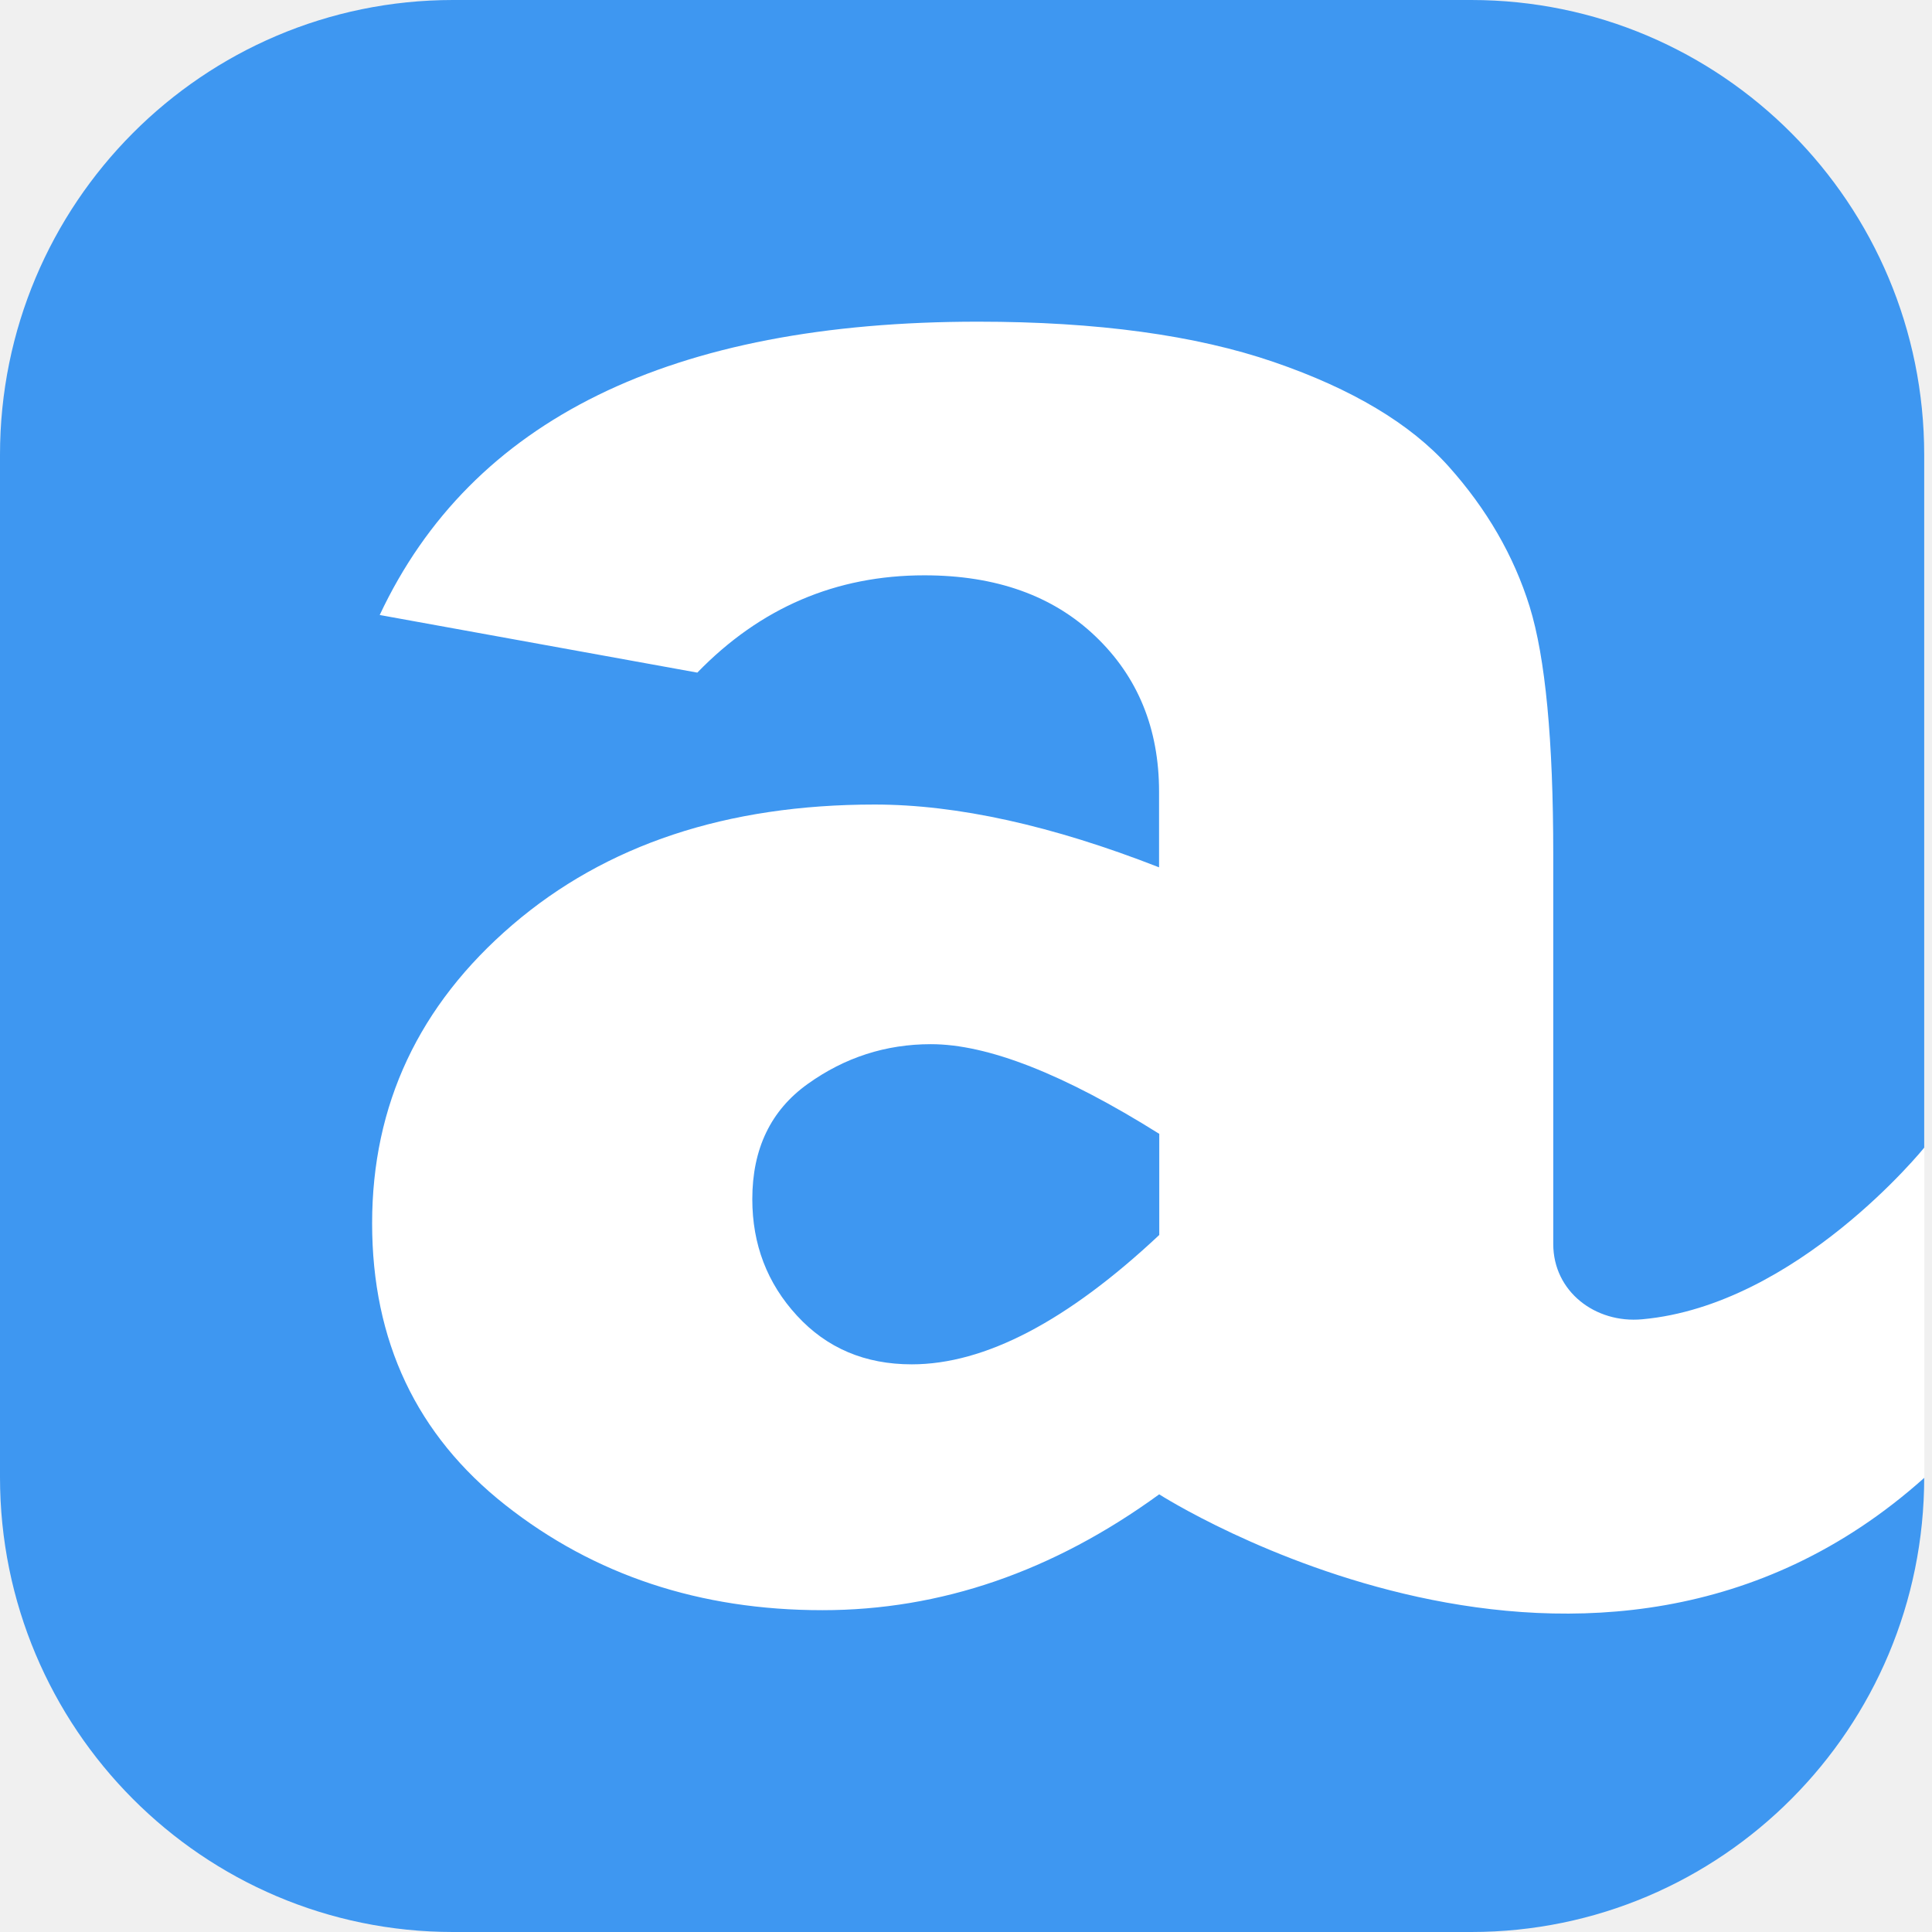
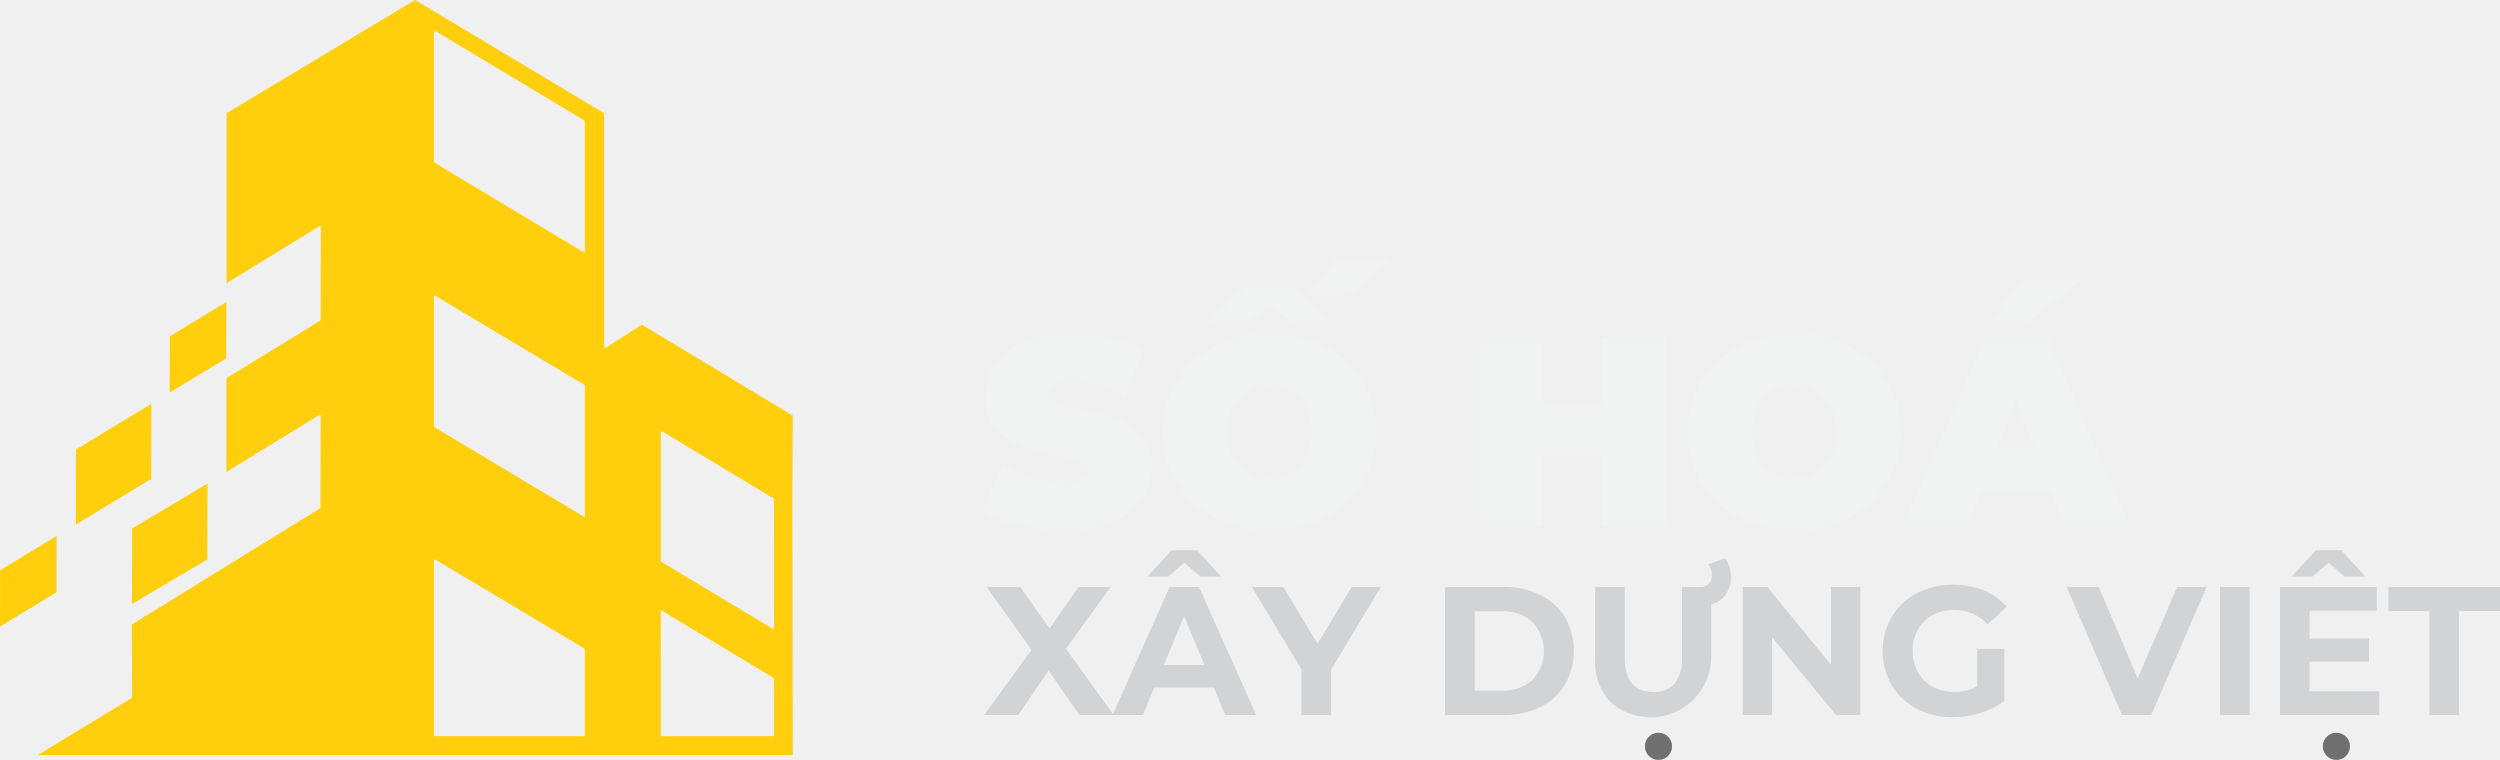
- <svg xmlns="http://www.w3.org/2000/svg" width="28" height="28" viewBox="0 0 28 28" fill="none">
-   <path d="M21.323 28H6.566C2.94 28 0 25.048 0 21.408V6.592C0 2.952 2.94 0 6.566 0H21.321C24.948 0 27.887 2.952 27.887 6.592V21.407C27.889 25.048 24.948 28 21.323 28Z" fill="#3E97F1" />
-   <path d="M27.889 16.631V21.417C23.105 25.702 16.8 21.657 16.8 21.657C15.26 22.777 13.633 23.336 11.919 23.336C10.144 23.336 8.613 22.828 7.325 21.813C6.037 20.798 5.393 19.437 5.393 17.729C5.393 16.01 6.071 14.567 7.426 13.404C8.782 12.241 10.532 11.66 12.676 11.66C13.871 11.66 15.246 11.963 16.798 12.57V11.475C16.798 10.559 16.49 9.807 15.874 9.22C15.258 8.632 14.433 8.338 13.397 8.338C12.115 8.338 11.018 8.808 10.106 9.748L5.503 8.913C6.834 6.08 9.724 4.662 14.174 4.662C15.899 4.662 17.329 4.858 18.462 5.247C19.596 5.636 20.44 6.141 20.994 6.759C21.548 7.378 21.94 8.055 22.169 8.792C22.397 9.529 22.511 10.726 22.511 12.383V18.03C22.511 18.716 23.119 19.183 23.8 19.12C26.045 18.918 27.889 16.631 27.889 16.631ZM16.8 16.432C15.419 15.566 14.316 15.133 13.491 15.133C12.838 15.133 12.243 15.325 11.708 15.708C11.171 16.091 10.903 16.649 10.903 17.379C10.903 18.034 11.118 18.598 11.55 19.067C11.982 19.538 12.536 19.773 13.214 19.773C14.274 19.773 15.469 19.148 16.801 17.898V16.432H16.8Z" fill="white" />
+ <svg xmlns="http://www.w3.org/2000/svg" width="183.604" height="55.807" viewBox="0 0 183.604 55.807">
+   <g transform="translate(-1441.193 -4854.553)">
+     <g transform="translate(1513.339 4873.597)">
+       <g transform="translate(0 5.448)">
+         <path d="M2378.306,3911.618a8.963,8.963,0,0,1-2.675-1.036l1.5-3.4a9.545,9.545,0,0,0,2.211.918,8.636,8.636,0,0,0,2.349.345,3.638,3.638,0,0,0,1.382-.187.6.6,0,0,0,.415-.562q0-.434-.543-.652a11.743,11.743,0,0,0-1.786-.473,20.206,20.206,0,0,1-2.665-.721,4.539,4.539,0,0,1-1.856-1.263,3.425,3.425,0,0,1-.79-2.379,4.1,4.1,0,0,1,.73-2.369,4.828,4.828,0,0,1,2.181-1.678,9.071,9.071,0,0,1,3.524-.612,12.789,12.789,0,0,1,2.793.306,8.759,8.759,0,0,1,2.418.9l-1.4,3.376a8.572,8.572,0,0,0-3.85-1.027q-1.8,0-1.8.869,0,.414.533.622a11.237,11.237,0,0,0,1.757.444,18.085,18.085,0,0,1,2.665.681,4.637,4.637,0,0,1,1.885,1.254,3.362,3.362,0,0,1,.8,2.369,4.053,4.053,0,0,1-.73,2.359,4.915,4.915,0,0,1-2.181,1.678,8.937,8.937,0,0,1-3.524.622A14.5,14.5,0,0,1,2378.306,3911.618Z" transform="translate(-2375.631 -3897.552)" fill="#f1f2f2" />
+       </g>
+       <g transform="translate(13.286 0)">
+         <path d="M2474.892,3877.371a7.084,7.084,0,0,1,0-12.595,9.117,9.117,0,0,1,8.015,0,7.084,7.084,0,0,1,0,12.595,9.117,9.117,0,0,1-8.015,0Zm5.666-14.332-1.658-1.2-1.658,1.2h-2.764l2.547-2.566h3.751l2.547,2.566Zm-.089,11.065a3.043,3.043,0,0,0,1.115-1.2,4.229,4.229,0,0,0,0-3.652,3.045,3.045,0,0,0-1.115-1.2,3.114,3.114,0,0,0-3.139,0,3.038,3.038,0,0,0-1.115,1.2,4.229,4.229,0,0,0,0,3.652,3.036,3.036,0,0,0,1.115,1.2,3.114,3.114,0,0,0,3.139,0Zm3.307-15.7h4.244l-3.3,2.566h-2.961Z" transform="translate(-2471.102 -3858.4)" fill="#f1f2f2" />
+       </g>
+       <g transform="translate(36.501 5.764)">
+         <path d="M2651.546,3899.822v13.819h-4.659v-5.094h-4.3v5.094h-4.659v-13.819h4.659v4.9h4.3v-4.9Z" transform="translate(-2637.924 -3899.822)" fill="#f1f2f2" />
+       </g>
+       <g transform="translate(51.82 5.448)">
+         <path d="M2751.8,3911.075a7.084,7.084,0,0,1,0-12.595,9.117,9.117,0,0,1,8.015,0,7.084,7.084,0,0,1,0,12.595,9.117,9.117,0,0,1-8.015,0Zm5.577-3.267a3.036,3.036,0,0,0,1.115-1.2,4.229,4.229,0,0,0,0-3.652,3.041,3.041,0,0,0-1.115-1.2,3.113,3.113,0,0,0-3.139,0,3.038,3.038,0,0,0-1.115,1.2,4.226,4.226,0,0,0,0,3.652,3.034,3.034,0,0,0,1.115,1.2,3.113,3.113,0,0,0,3.139,0Z" transform="translate(-2748.005 -3897.552)" fill="#f1f2f2" />
+       </g>
+       <g transform="translate(67.613 1.481)">
+         <path d="M2872.408,3884.733h-5.251l-.928,2.408h-4.738l6.041-13.819h4.58l6.041,13.819h-4.817Zm-2.053-15.694h4.244l-3.889,3.158h-2.961Zm.77,12.338-1.343-3.474-1.342,3.474Z" transform="translate(-2861.491 -3869.039)" fill="#f1f2f2" />
+       </g>
+     </g>
+     <g transform="translate(1513.468 4894.957)">
+       <g transform="translate(0 2.701)">
+         <path d="M2383.555,4040.717l-2.271-3.266-2.231,3.266h-2.5l3.481-4.784-3.306-4.623h2.473l2.164,3.051,2.123-3.051h2.352l-3.279,4.542,3.508,4.865Z" transform="translate(-2376.553 -4031.309)" fill="#d1d3d4" />
+       </g>
+       <g transform="translate(9.434 0)">
+         <path d="M2451.779,4021.991h-4.368l-.833,2.016h-2.231l4.193-9.407h2.15l4.206,9.407h-2.284Zm-.994-8.157-1.169-1.022-1.169,1.022h-1.532l1.774-1.935h1.855l1.774,1.935Zm.309,6.5-1.492-3.6-1.492,3.6Z" transform="translate(-2444.347 -4011.898)" fill="#d1d3d4" />
+       </g>
+       <g transform="translate(19.661 2.701)">
+         <path d="M2523.657,4037.384v3.333h-2.177v-3.36l-3.642-6.047h2.312l2.513,4.179,2.513-4.179h2.137Z" transform="translate(-2517.838 -4031.309)" fill="#d1d3d4" />
+       </g>
+       <g transform="translate(33.853 2.701)">
+         <path d="M2619.817,4031.309h4.273a6.006,6.006,0,0,1,2.708.585,4.377,4.377,0,0,1,1.828,1.646,5.016,5.016,0,0,1,0,4.946,4.376,4.376,0,0,1-1.828,1.646,6.006,6.006,0,0,1-2.708.585h-4.273Zm4.166,7.62a3.16,3.16,0,0,0,2.251-.786,3.121,3.121,0,0,0,0-4.26,3.161,3.161,0,0,0-2.251-.786h-1.989v5.833Z" transform="translate(-2619.817 -4031.309)" fill="#d1d3d4" />
+       </g>
+       <g transform="translate(44.873 0.591)">
+         <path d="M2700.128,4026.71a4.293,4.293,0,0,1-1.122-3.185v-5.268h2.177v5.188q0,2.527,2.1,2.527a1.964,1.964,0,0,0,1.559-.612,2.85,2.85,0,0,0,.538-1.915v-5.187h2.15v5.268a4.449,4.449,0,0,1-7.4,3.185Zm6.283-8.453h.363a.766.766,0,0,0,.584-.235.855.855,0,0,0,.222-.612,1.251,1.251,0,0,0-.269-.806l1.236-.457a2.153,2.153,0,0,1,.43,1.344,2.1,2.1,0,0,1-.6,1.586,2.288,2.288,0,0,1-1.66.578h-.309Z" transform="translate(-2699.006 -4016.147)" fill="#d1d3d4" />
+       </g>
+       <g transform="translate(55.718 2.701)">
+         <path d="M2785.568,4031.309v9.407h-1.787l-4.691-5.711v5.711h-2.15v-9.407h1.8l4.677,5.711v-5.711Z" transform="translate(-2776.94 -4031.309)" fill="#d1d3d4" />
+       </g>
+       <g transform="translate(65.986 2.54)">
+         <path d="M2857.669,4034.867h1.989v3.817a5.686,5.686,0,0,1-1.774.887,6.89,6.89,0,0,1-2.03.309,5.5,5.5,0,0,1-2.634-.625,4.651,4.651,0,0,1-1.834-1.733,5.055,5.055,0,0,1,0-5.013,4.633,4.633,0,0,1,1.848-1.734,5.607,5.607,0,0,1,2.661-.625,5.829,5.829,0,0,1,2.245.417,4.445,4.445,0,0,1,1.693,1.209l-1.4,1.29A3.234,3.234,0,0,0,2856,4032a3.325,3.325,0,0,0-1.6.376,2.7,2.7,0,0,0-1.088,1.062,3.34,3.34,0,0,0,0,3.131,2.752,2.752,0,0,0,1.082,1.068,3.206,3.206,0,0,0,1.579.383,3.529,3.529,0,0,0,1.694-.4Z" transform="translate(-2850.721 -4030.15)" fill="#d1d3d4" />
+       </g>
+       <g transform="translate(79.505 2.701)">
+         <path d="M2958.153,4031.309l-4.072,9.407h-2.15l-4.059-9.407h2.352l2.863,6.719,2.9-6.719Z" transform="translate(-2947.872 -4031.309)" fill="#d1d3d4" />
+       </g>
+       <g transform="translate(90.767 2.701)">
+         <path d="M3028.8,4031.309h2.177v9.407H3028.8Z" transform="translate(-3028.799 -4031.309)" fill="#d1d3d4" />
+       </g>
+       <g transform="translate(95.175 0)">
+         <path d="M3067.758,4022.259v1.747h-7.284V4014.6h7.109v1.747h-4.946v2.043h4.368v1.693h-4.368v2.177Zm-2.553-8.426-1.169-1.022-1.169,1.022h-1.532l1.774-1.935h1.855l1.774,1.935Z" transform="translate(-3060.474 -4011.898)" fill="#d1d3d4" />
+       </g>
+       <g transform="translate(103.131 2.701)">
+         <path d="M3120.655,4033.083h-3.01v-1.774h8.2v1.774h-3.01v7.634h-2.177Z" transform="translate(-3117.644 -4031.309)" fill="#d1d3d4" />
+       </g>
+     </g>
+     <g transform="translate(1441.193 4854.553)">
+       <path d="M229.793,609.17l-.007,5.577-5.538,3.279.016-5.546Z" transform="translate(-214.559 -573.662)" fill="#ffcf0e" />
+       <path d="M271.06,404.15l-.005,4.136-4.154,2.518.005-4.136Z" transform="translate(-254.44 -381.968)" fill="#ffcf0e" />
+       <path d="M166.41,519.117l-.007,5.515-5.538,3.358.007-5.515Z" transform="translate(-155.296 -489.462)" fill="#ffcf0e" />
+       <path d="M79.352,668.421l-.005,4.136-4.154,2.518.005-4.136Z" transform="translate(-75.193 -629.061)" fill="#ffcf0e" />
+       <path d="M565.472,400.256V405.9l11.084,6.638v-9.7l-11.084-6.616Z" transform="translate(-533.604 -374.554)" fill="none" />
+       <path d="M565.472,101.22v5.5l11.084,6.655v-9.7l-11.084-6.655Z" transform="translate(-533.604 -94.794)" fill="none" />
+       <path d="M821.727,761.4h8.308v-4.272l-8.313-5Z" transform="translate(-773.198 -707.334)" fill="none" />
+       <path d="M565.472,400.256V405.9l11.084,6.638v-9.7l-11.084-6.616Z" transform="translate(-533.604 -374.554)" fill="none" />
+       <path d="M565.472,101.22v5.5l11.084,6.655v-9.7l-11.084-6.655Z" transform="translate(-533.604 -94.794)" fill="none" />
+       <path d="M565.472,699.776v7.483h11.084v-6.417l-11.084-6.615Z" transform="translate(-533.604 -653.191)" fill="none" />
+       <path d="M821.727,761.4h8.308v-4.272l-8.313-5Z" transform="translate(-773.198 -707.334)" fill="none" />
+       <path d="M821.721,549.4v9.608l8.316,5-.005-2.077v-3.955l.007-3.576Z" transform="translate(-773.198 -517.779)" fill="none" />
+       <path d="M173.306,93.407l-11.091-6.681L159.447,88.5l0-17.3-13.882-8.318L131.715,71.2V83.681l6.927-4.247-.009,6.976-6.927,4.247v6.888l6.927-4.247-.018,6.9-13.855,8.551.018,5.38-6.928,4.208h55.455l-.036-19.189ZM158.03,116.292v.662H146.946V103.922l11.084,6.615Zm0-19.21v3.791l-11.084-6.638V84.552l11.084,6.616Zm0-19.277v3.658l-11.084-6.655V65.1l11.084,6.655Zm13.886,39.149h-8.308l-.006-9.269,8.313,5Zm0-9.914.005,2.077-8.316-5V94.508l8.318,5-.007,3.576Z" transform="translate(-115.078 -62.885)" fill="#ffcf0e" />
+     </g>
+     <g transform="translate(1561.998 4908.368)" fill="#d1d3d4" stroke="#707070" stroke-width="1">
+       <circle cx="0.996" cy="0.996" r="0.996" stroke="none" />
+       <circle cx="0.996" cy="0.996" r="0.496" fill="none" />
+     </g>
+     <g transform="translate(1611.786 4908.368)" fill="#d1d3d4" stroke="#707070" stroke-width="1">
+       <circle cx="0.996" cy="0.996" r="0.996" stroke="none" />
+       <circle cx="0.996" cy="0.996" r="0.496" fill="none" />
+     </g>
+   </g>
</svg>
